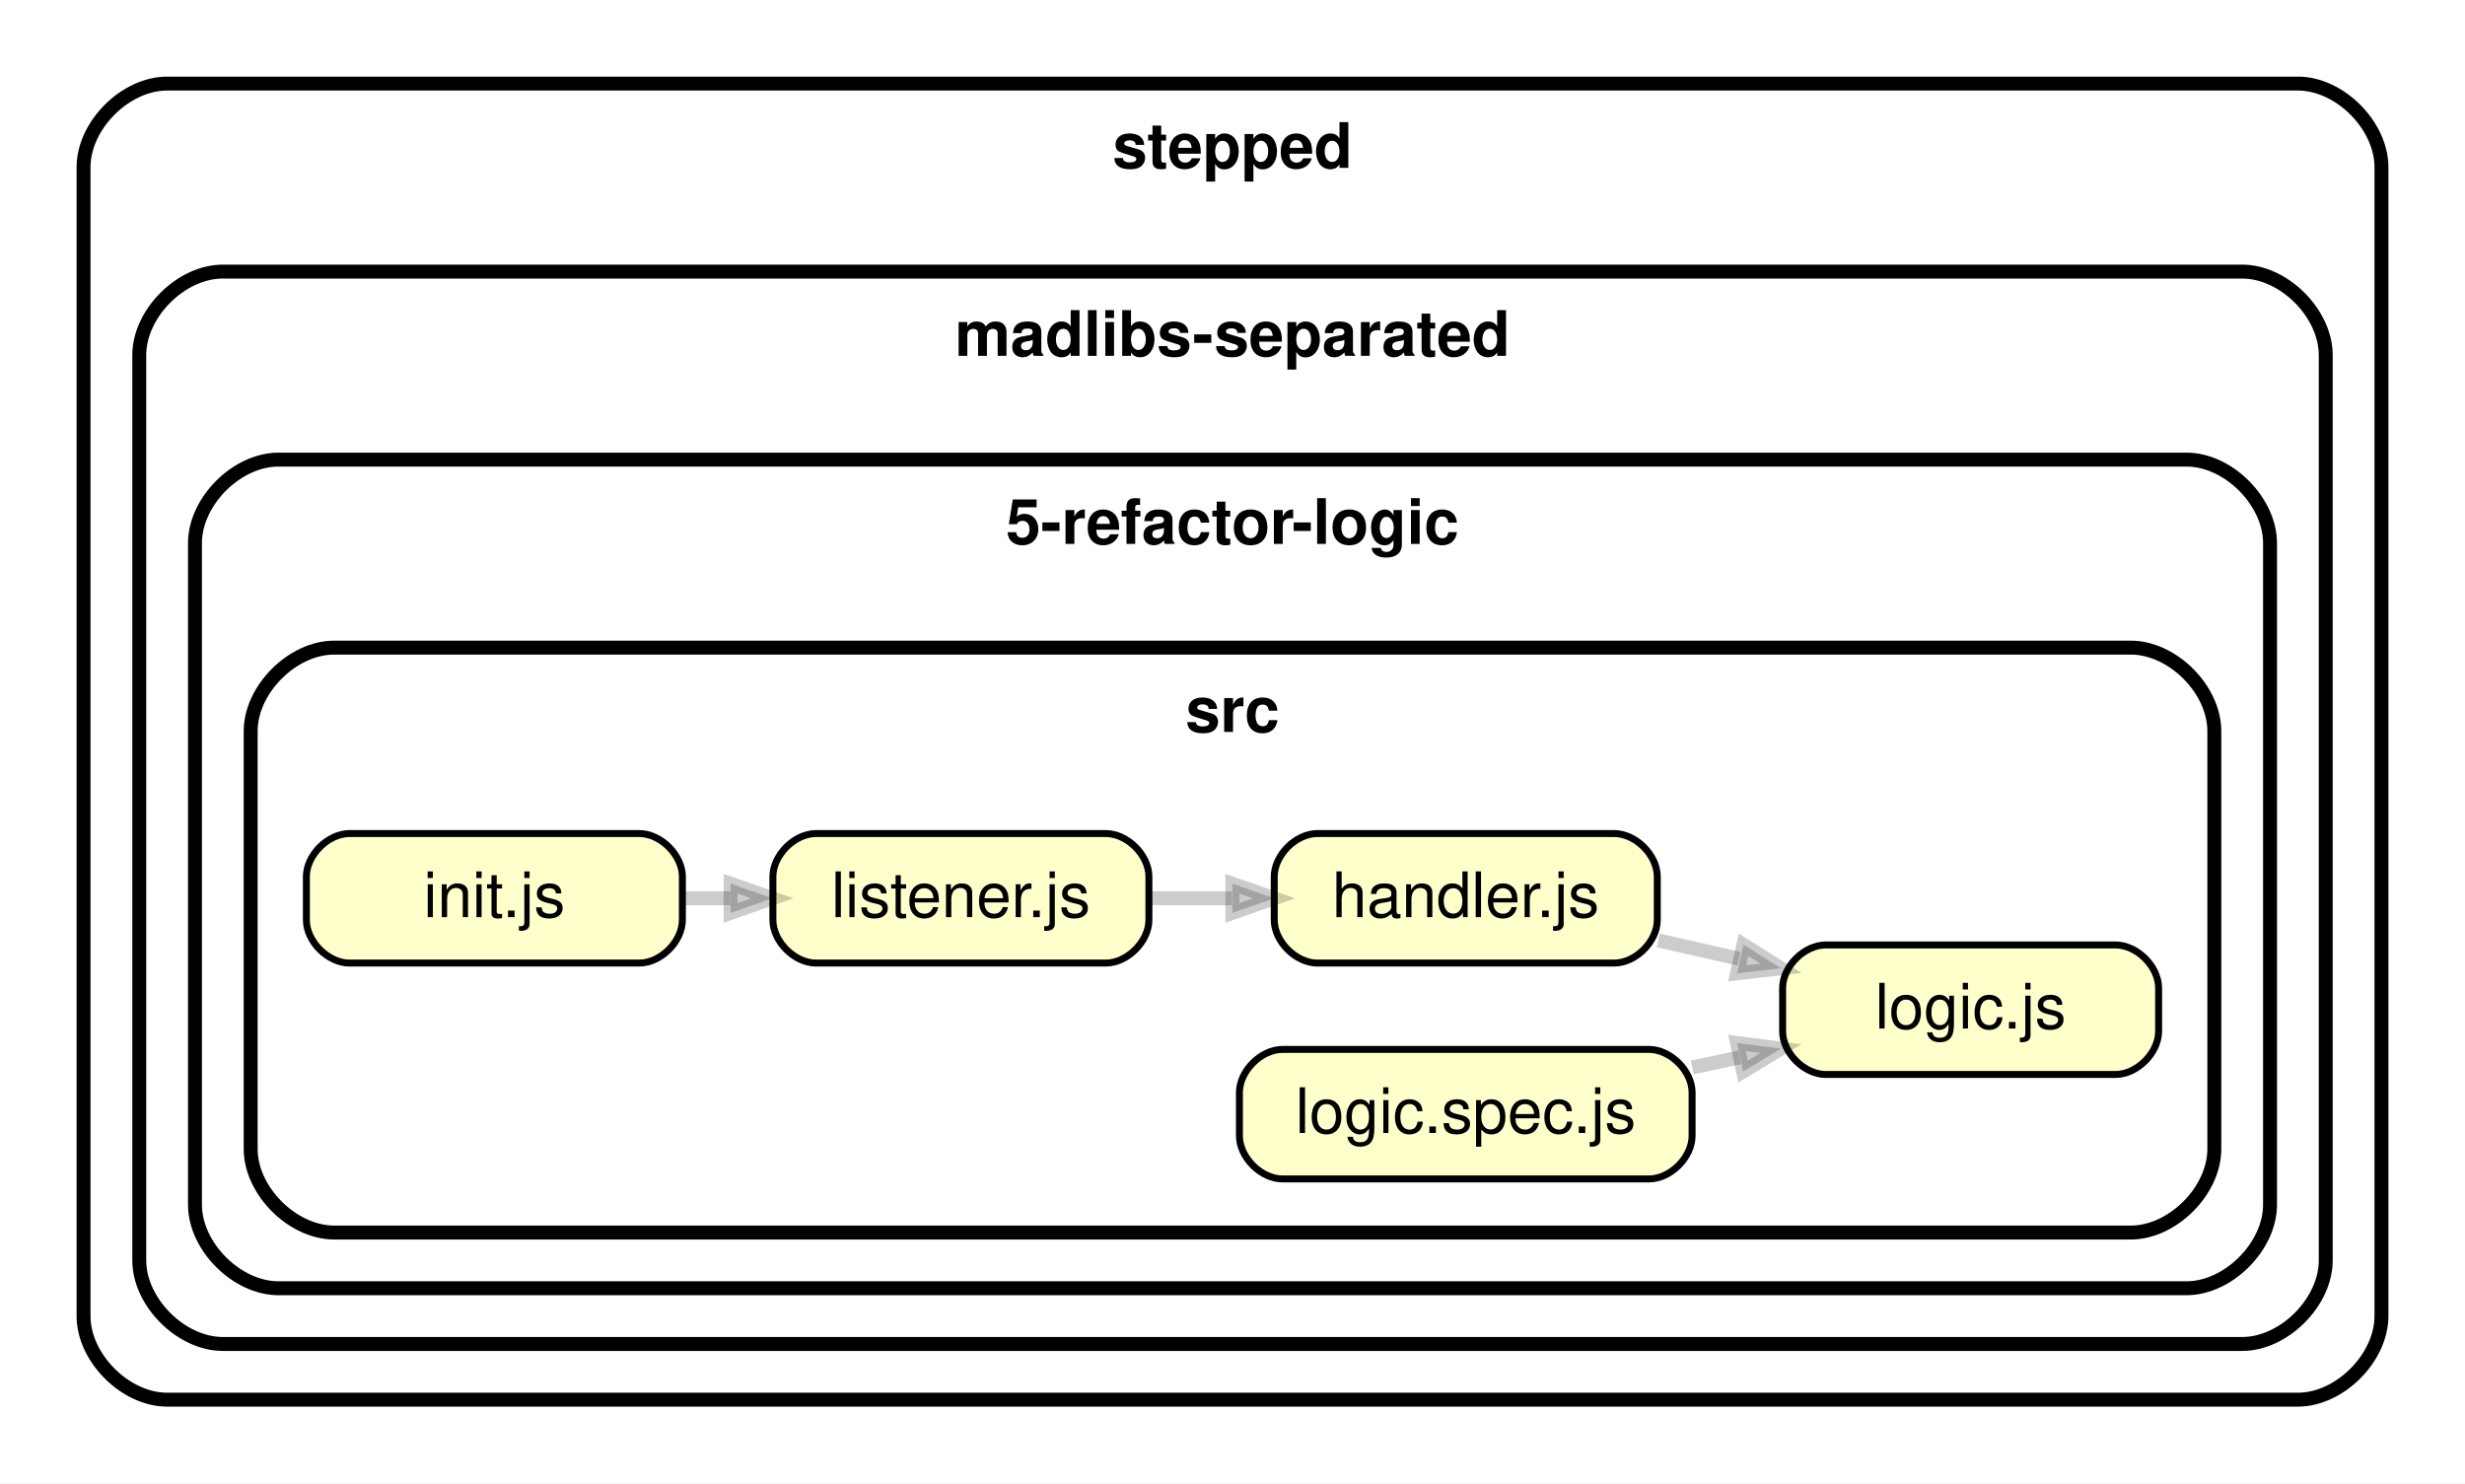
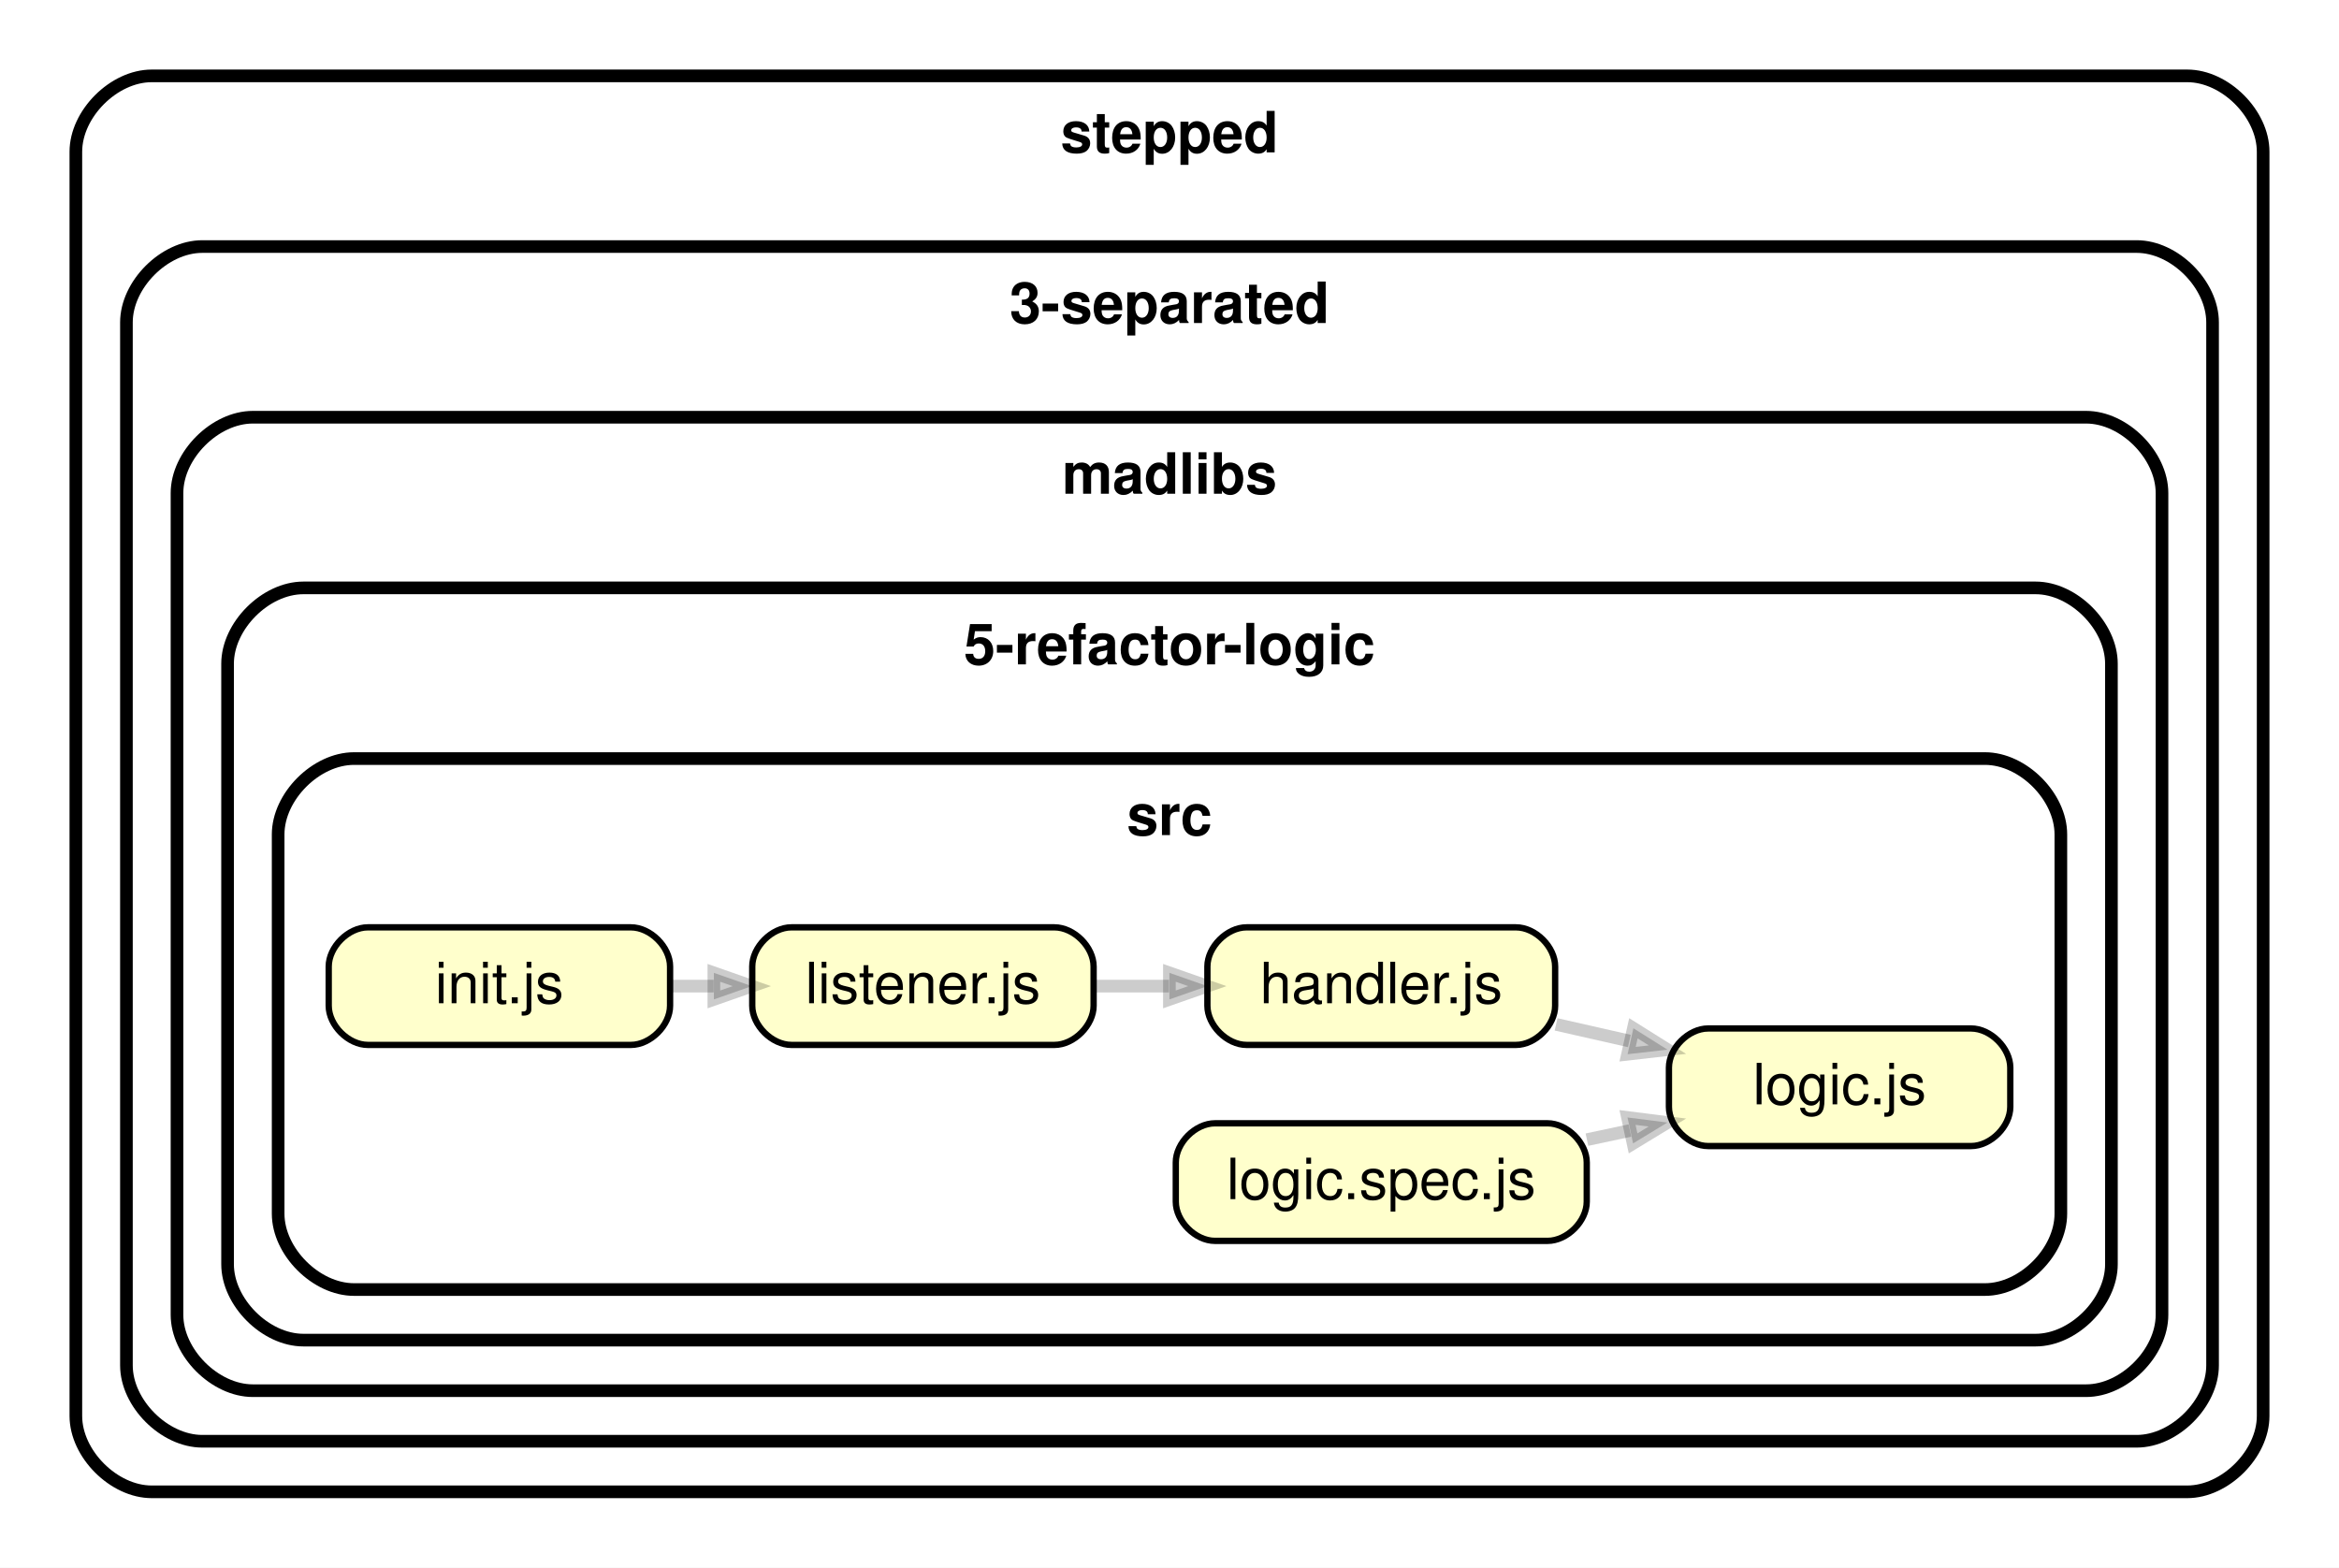
- <svg xmlns="http://www.w3.org/2000/svg" xmlns:xlink="http://www.w3.org/1999/xlink" width="354pt" height="213pt" viewBox="0.00 0.00 354.01 213.00">
-   <g id="graph0" class="graph" transform="scale(1 1) rotate(0) translate(4 209)">
-     <polygon fill="white" stroke="transparent" points="-4,4 -4,-209 350.01,-209 350.01,4 -4,4" />
+ <svg xmlns="http://www.w3.org/2000/svg" xmlns:xlink="http://www.w3.org/1999/xlink" width="370pt" height="248pt" viewBox="0.00 0.00 370.01 248.00">
+   <g id="graph0" class="graph" transform="scale(1 1) rotate(0) translate(4 244)">
+     <polygon fill="white" stroke="transparent" points="-4,4 -4,-244 366.01,-244 366.01,4 -4,4" />
    <g id="clust1" class="cluster">
-       <path fill="#ffffff" stroke="black" stroke-width="2" d="M20,-8C20,-8 326.01,-8 326.01,-8 332.01,-8 338.01,-14 338.01,-20 338.01,-20 338.01,-185 338.01,-185 338.01,-191 332.01,-197 326.01,-197 326.01,-197 20,-197 20,-197 14,-197 8,-191 8,-185 8,-185 8,-20 8,-20 8,-14 14,-8 20,-8" />
-       <text text-anchor="middle" x="173" y="-184.9" font-family="Helvetica,sans-Serif" font-weight="bold" font-size="9.00">stepped</text>
+       <path fill="#ffffff" stroke="black" stroke-width="2" d="M20,-8C20,-8 342.01,-8 342.01,-8 348.01,-8 354.01,-14 354.01,-20 354.01,-20 354.01,-220 354.01,-220 354.01,-226 348.01,-232 342.01,-232 342.01,-232 20,-232 20,-232 14,-232 8,-226 8,-220 8,-220 8,-20 8,-20 8,-14 14,-8 20,-8" />
+       <text text-anchor="middle" x="181" y="-219.9" font-family="Helvetica,sans-Serif" font-weight="bold" font-size="9.00">stepped</text>
    </g>
    <g id="clust2" class="cluster">
-       <path fill="#ffffff" stroke="black" stroke-width="2" d="M28,-16C28,-16 318.01,-16 318.01,-16 324.01,-16 330.01,-22 330.01,-28 330.01,-28 330.01,-158 330.01,-158 330.01,-164 324.01,-170 318.01,-170 318.01,-170 28,-170 28,-170 22,-170 16,-164 16,-158 16,-158 16,-28 16,-28 16,-22 22,-16 28,-16" />
-       <text text-anchor="middle" x="173" y="-157.9" font-family="Helvetica,sans-Serif" font-weight="bold" font-size="9.00">madlibs-separated</text>
+       <path fill="#ffffff" stroke="black" stroke-width="2" d="M28,-16C28,-16 334.01,-16 334.01,-16 340.01,-16 346.01,-22 346.01,-28 346.01,-28 346.01,-193 346.01,-193 346.01,-199 340.01,-205 334.01,-205 334.01,-205 28,-205 28,-205 22,-205 16,-199 16,-193 16,-193 16,-28 16,-28 16,-22 22,-16 28,-16" />
+       <text text-anchor="middle" x="181" y="-192.9" font-family="Helvetica,sans-Serif" font-weight="bold" font-size="9.00">3-separated</text>
    </g>
    <g id="clust3" class="cluster">
-       <path fill="#ffffff" stroke="black" stroke-width="2" d="M36,-24C36,-24 310.01,-24 310.01,-24 316.01,-24 322.01,-30 322.01,-36 322.01,-36 322.01,-131 322.01,-131 322.01,-137 316.01,-143 310.01,-143 310.01,-143 36,-143 36,-143 30,-143 24,-137 24,-131 24,-131 24,-36 24,-36 24,-30 30,-24 36,-24" />
-       <text text-anchor="middle" x="173" y="-130.9" font-family="Helvetica,sans-Serif" font-weight="bold" font-size="9.00">5-refactor-logic</text>
+       <path fill="#ffffff" stroke="black" stroke-width="2" d="M36,-24C36,-24 326.01,-24 326.01,-24 332.01,-24 338.01,-30 338.01,-36 338.01,-36 338.01,-166 338.01,-166 338.01,-172 332.01,-178 326.01,-178 326.01,-178 36,-178 36,-178 30,-178 24,-172 24,-166 24,-166 24,-36 24,-36 24,-30 30,-24 36,-24" />
+       <text text-anchor="middle" x="181" y="-165.9" font-family="Helvetica,sans-Serif" font-weight="bold" font-size="9.00">madlibs</text>
    </g>
    <g id="clust4" class="cluster">
-       <path fill="#ffffff" stroke="black" stroke-width="2" d="M44,-32C44,-32 302.01,-32 302.01,-32 308.01,-32 314.01,-38 314.01,-44 314.01,-44 314.01,-104 314.01,-104 314.01,-110 308.01,-116 302.01,-116 302.01,-116 44,-116 44,-116 38,-116 32,-110 32,-104 32,-104 32,-44 32,-44 32,-38 38,-32 44,-32" />
-       <text text-anchor="middle" x="173" y="-103.9" font-family="Helvetica,sans-Serif" font-weight="bold" font-size="9.00">src</text>
+       <path fill="#ffffff" stroke="black" stroke-width="2" d="M44,-32C44,-32 318.01,-32 318.01,-32 324.01,-32 330.01,-38 330.01,-44 330.01,-44 330.01,-139 330.01,-139 330.01,-145 324.01,-151 318.01,-151 318.01,-151 44,-151 44,-151 38,-151 32,-145 32,-139 32,-139 32,-44 32,-44 32,-38 38,-32 44,-32" />
+       <text text-anchor="middle" x="181" y="-138.9" font-family="Helvetica,sans-Serif" font-weight="bold" font-size="9.00">5-refactor-logic</text>
+     </g>
+     <g id="clust5" class="cluster">
+       <path fill="#ffffff" stroke="black" stroke-width="2" d="M52,-40C52,-40 310.01,-40 310.01,-40 316.01,-40 322.01,-46 322.01,-52 322.01,-52 322.01,-112 322.01,-112 322.01,-118 316.01,-124 310.01,-124 310.01,-124 52,-124 52,-124 46,-124 40,-118 40,-112 40,-112 40,-52 40,-52 40,-46 46,-40 52,-40" />
+       <text text-anchor="middle" x="181" y="-111.9" font-family="Helvetica,sans-Serif" font-weight="bold" font-size="9.00">src</text>
    </g>
    <g id="node1" class="node">
      <g id="a_node1">
-         <a xlink:href="stepped/madlibs-separated/5-refactor-logic/src/handler.js" xlink:title="handler.js">
-           <path fill="#ffffcc" stroke="black" d="M227.81,-89.3C227.81,-89.3 185.2,-89.3 185.2,-89.3 182.1,-89.3 179,-86.2 179,-83.1 179,-83.1 179,-76.9 179,-76.9 179,-73.8 182.1,-70.7 185.2,-70.7 185.2,-70.7 227.81,-70.7 227.81,-70.7 230.91,-70.7 234.01,-73.8 234.01,-76.9 234.01,-76.9 234.01,-83.1 234.01,-83.1 234.01,-86.2 230.91,-89.3 227.81,-89.3" />
-           <text text-anchor="middle" x="206.5" y="-77.3" font-family="Helvetica,sans-Serif" font-size="9.00">handler.js</text>
+         <a xlink:href="stepped/3-separated/madlibs/5-refactor-logic/src/handler.js" xlink:title="handler.js">
+           <path fill="#ffffcc" stroke="black" d="M235.81,-97.3C235.81,-97.3 193.2,-97.3 193.2,-97.3 190.1,-97.3 187,-94.2 187,-91.1 187,-91.1 187,-84.9 187,-84.9 187,-81.8 190.1,-78.7 193.2,-78.7 193.2,-78.7 235.81,-78.7 235.81,-78.7 238.91,-78.7 242.01,-81.8 242.01,-84.9 242.01,-84.9 242.01,-91.1 242.01,-91.1 242.01,-94.2 238.91,-97.3 235.81,-97.3" />
+           <text text-anchor="middle" x="214.5" y="-85.3" font-family="Helvetica,sans-Serif" font-size="9.00">handler.js</text>
        </a>
      </g>
    </g>
    <g id="node2" class="node">
      <g id="a_node2">
-         <a xlink:href="stepped/madlibs-separated/5-refactor-logic/src/logic.js" xlink:title="logic.js">
-           <path fill="#ffffcc" stroke="black" d="M299.81,-73.3C299.81,-73.3 258.21,-73.3 258.21,-73.3 255.11,-73.3 252.01,-70.2 252.01,-67.1 252.01,-67.1 252.01,-60.9 252.01,-60.9 252.01,-57.8 255.11,-54.7 258.21,-54.7 258.21,-54.7 299.81,-54.7 299.81,-54.7 302.91,-54.7 306.01,-57.8 306.01,-60.9 306.01,-60.9 306.01,-67.1 306.01,-67.1 306.01,-70.2 302.91,-73.3 299.81,-73.3" />
-           <text text-anchor="middle" x="279.01" y="-61.3" font-family="Helvetica,sans-Serif" font-size="9.00">logic.js</text>
+         <a xlink:href="stepped/3-separated/madlibs/5-refactor-logic/src/logic.js" xlink:title="logic.js">
+           <path fill="#ffffcc" stroke="black" d="M307.81,-81.3C307.81,-81.3 266.21,-81.3 266.21,-81.3 263.11,-81.3 260.01,-78.2 260.01,-75.1 260.01,-75.1 260.01,-68.9 260.01,-68.9 260.01,-65.8 263.11,-62.7 266.21,-62.7 266.21,-62.7 307.81,-62.7 307.81,-62.7 310.91,-62.7 314.01,-65.8 314.01,-68.9 314.01,-68.9 314.01,-75.1 314.01,-75.1 314.01,-78.2 310.91,-81.3 307.81,-81.3" />
+           <text text-anchor="middle" x="287.01" y="-69.3" font-family="Helvetica,sans-Serif" font-size="9.00">logic.js</text>
        </a>
      </g>
    </g>
    <g id="edge1" class="edge">
-       <path fill="none" stroke="#000000" stroke-width="2" stroke-opacity="0.2" d="M234.16,-73.95C237.94,-73.09 241.87,-72.2 245.75,-71.32" />
-       <polygon fill="#000000" fill-opacity="0.2" stroke="#000000" stroke-width="2" stroke-opacity="0.2" points="246.39,-73.33 251.78,-69.95 245.47,-69.23 246.39,-73.33" />
+       <path fill="none" stroke="#000000" stroke-width="2" stroke-opacity="0.2" d="M242.16,-81.95C245.94,-81.09 249.87,-80.2 253.75,-79.32" />
+       <polygon fill="#000000" fill-opacity="0.2" stroke="#000000" stroke-width="2" stroke-opacity="0.2" points="254.39,-81.33 259.78,-77.95 253.47,-77.23 254.39,-81.33" />
    </g>
    <g id="node3" class="node">
      <g id="a_node3">
-         <a xlink:href="stepped/madlibs-separated/5-refactor-logic/src/init.js" xlink:title="init.js">
-           <path fill="#ffffcc" stroke="black" d="M87.8,-89.3C87.8,-89.3 46.2,-89.3 46.2,-89.3 43.1,-89.3 40,-86.2 40,-83.1 40,-83.1 40,-76.9 40,-76.9 40,-73.8 43.1,-70.7 46.2,-70.7 46.2,-70.7 87.8,-70.7 87.8,-70.7 90.9,-70.7 94,-73.8 94,-76.9 94,-76.9 94,-83.1 94,-83.1 94,-86.2 90.9,-89.3 87.8,-89.3" />
-           <text text-anchor="middle" x="67" y="-77.3" font-family="Helvetica,sans-Serif" font-size="9.00">init.js</text>
+         <a xlink:href="stepped/3-separated/madlibs/5-refactor-logic/src/init.js" xlink:title="init.js">
+           <path fill="#ffffcc" stroke="black" d="M95.8,-97.3C95.8,-97.3 54.2,-97.3 54.2,-97.3 51.1,-97.3 48,-94.2 48,-91.1 48,-91.1 48,-84.9 48,-84.9 48,-81.8 51.1,-78.7 54.2,-78.7 54.2,-78.7 95.8,-78.7 95.8,-78.7 98.9,-78.7 102,-81.8 102,-84.9 102,-84.9 102,-91.1 102,-91.1 102,-94.2 98.9,-97.3 95.8,-97.3" />
+           <text text-anchor="middle" x="75" y="-85.3" font-family="Helvetica,sans-Serif" font-size="9.00">init.js</text>
        </a>
      </g>
    </g>
    <g id="node4" class="node">
      <g id="a_node4">
-         <a xlink:href="stepped/madlibs-separated/5-refactor-logic/src/listener.js" xlink:title="listener.js">
-           <path fill="#ffffcc" stroke="black" d="M154.8,-89.3C154.8,-89.3 113.2,-89.3 113.2,-89.3 110.1,-89.3 107,-86.2 107,-83.1 107,-83.1 107,-76.9 107,-76.9 107,-73.8 110.1,-70.7 113.2,-70.7 113.2,-70.7 154.8,-70.7 154.8,-70.7 157.9,-70.7 161,-73.8 161,-76.9 161,-76.9 161,-83.1 161,-83.1 161,-86.2 157.9,-89.3 154.8,-89.3" />
-           <text text-anchor="middle" x="134" y="-77.3" font-family="Helvetica,sans-Serif" font-size="9.00">listener.js</text>
+         <a xlink:href="stepped/3-separated/madlibs/5-refactor-logic/src/listener.js" xlink:title="listener.js">
+           <path fill="#ffffcc" stroke="black" d="M162.8,-97.3C162.8,-97.3 121.2,-97.3 121.2,-97.3 118.1,-97.3 115,-94.2 115,-91.1 115,-91.1 115,-84.9 115,-84.9 115,-81.8 118.1,-78.7 121.2,-78.7 121.2,-78.7 162.8,-78.7 162.8,-78.7 165.9,-78.7 169,-81.8 169,-84.9 169,-84.9 169,-91.1 169,-91.1 169,-94.2 165.9,-97.3 162.8,-97.3" />
+           <text text-anchor="middle" x="142" y="-85.3" font-family="Helvetica,sans-Serif" font-size="9.00">listener.js</text>
        </a>
      </g>
    </g>
    <g id="edge2" class="edge">
-       <path fill="none" stroke="#000000" stroke-width="2" stroke-opacity="0.2" d="M94.06,-80C96.32,-80 98.61,-80 100.9,-80" />
-       <polygon fill="#000000" fill-opacity="0.2" stroke="#000000" stroke-width="2" stroke-opacity="0.2" points="100.93,-82.1 106.93,-80 100.93,-77.9 100.93,-82.1" />
+       <path fill="none" stroke="#000000" stroke-width="2" stroke-opacity="0.2" d="M102.06,-88C104.32,-88 106.61,-88 108.9,-88" />
+       <polygon fill="#000000" fill-opacity="0.2" stroke="#000000" stroke-width="2" stroke-opacity="0.2" points="108.93,-90.1 114.93,-88 108.93,-85.9 108.93,-90.1" />
    </g>
    <g id="edge3" class="edge">
-       <path fill="none" stroke="#000000" stroke-width="2" stroke-opacity="0.2" d="M161.25,-80C165.06,-80 169.01,-80 172.92,-80" />
-       <polygon fill="#000000" fill-opacity="0.2" stroke="#000000" stroke-width="2" stroke-opacity="0.2" points="172.99,-82.1 178.99,-80 172.99,-77.9 172.99,-82.1" />
+       <path fill="none" stroke="#000000" stroke-width="2" stroke-opacity="0.2" d="M169.25,-88C173.06,-88 177.01,-88 180.92,-88" />
+       <polygon fill="#000000" fill-opacity="0.2" stroke="#000000" stroke-width="2" stroke-opacity="0.2" points="180.99,-90.1 186.99,-88 180.99,-85.9 180.99,-90.1" />
    </g>
    <g id="node5" class="node">
      <g id="a_node5">
-         <a xlink:href="stepped/madlibs-separated/5-refactor-logic/src/logic.spec.js" xlink:title="logic.spec.js">
-           <path fill="#ffffcc" stroke="black" d="M232.81,-58.3C232.81,-58.3 180.2,-58.3 180.2,-58.3 177.1,-58.3 174,-55.2 174,-52.1 174,-52.1 174,-45.9 174,-45.9 174,-42.8 177.1,-39.7 180.2,-39.7 180.2,-39.7 232.81,-39.7 232.81,-39.7 235.91,-39.7 239.01,-42.8 239.01,-45.9 239.01,-45.9 239.01,-52.1 239.01,-52.1 239.01,-55.2 235.91,-58.3 232.81,-58.3" />
-           <text text-anchor="middle" x="206.5" y="-46.3" font-family="Helvetica,sans-Serif" font-size="9.00">logic.spec.js</text>
+         <a xlink:href="stepped/3-separated/madlibs/5-refactor-logic/src/logic.spec.js" xlink:title="logic.spec.js">
+           <path fill="#ffffcc" stroke="black" d="M240.81,-66.3C240.81,-66.3 188.2,-66.3 188.2,-66.3 185.1,-66.3 182,-63.2 182,-60.1 182,-60.1 182,-53.9 182,-53.9 182,-50.8 185.1,-47.7 188.2,-47.7 188.2,-47.7 240.81,-47.7 240.81,-47.7 243.91,-47.7 247.01,-50.8 247.01,-53.9 247.01,-53.9 247.01,-60.1 247.01,-60.1 247.01,-63.2 243.91,-66.3 240.81,-66.3" />
+           <text text-anchor="middle" x="214.5" y="-54.3" font-family="Helvetica,sans-Serif" font-size="9.00">logic.spec.js</text>
        </a>
      </g>
    </g>
    <g id="edge4" class="edge">
-       <path fill="none" stroke="#000000" stroke-width="2" stroke-opacity="0.2" d="M239.04,-55.71C241.3,-56.19 243.58,-56.68 245.84,-57.16" />
-       <polygon fill="#000000" fill-opacity="0.2" stroke="#000000" stroke-width="2" stroke-opacity="0.2" points="245.46,-59.22 251.77,-58.42 246.34,-55.12 245.46,-59.22" />
+       <path fill="none" stroke="#000000" stroke-width="2" stroke-opacity="0.2" d="M247.04,-63.71C249.3,-64.19 251.58,-64.68 253.84,-65.16" />
+       <polygon fill="#000000" fill-opacity="0.2" stroke="#000000" stroke-width="2" stroke-opacity="0.2" points="253.46,-67.22 259.77,-66.42 254.34,-63.12 253.46,-67.22" />
    </g>
  </g>
</svg>
